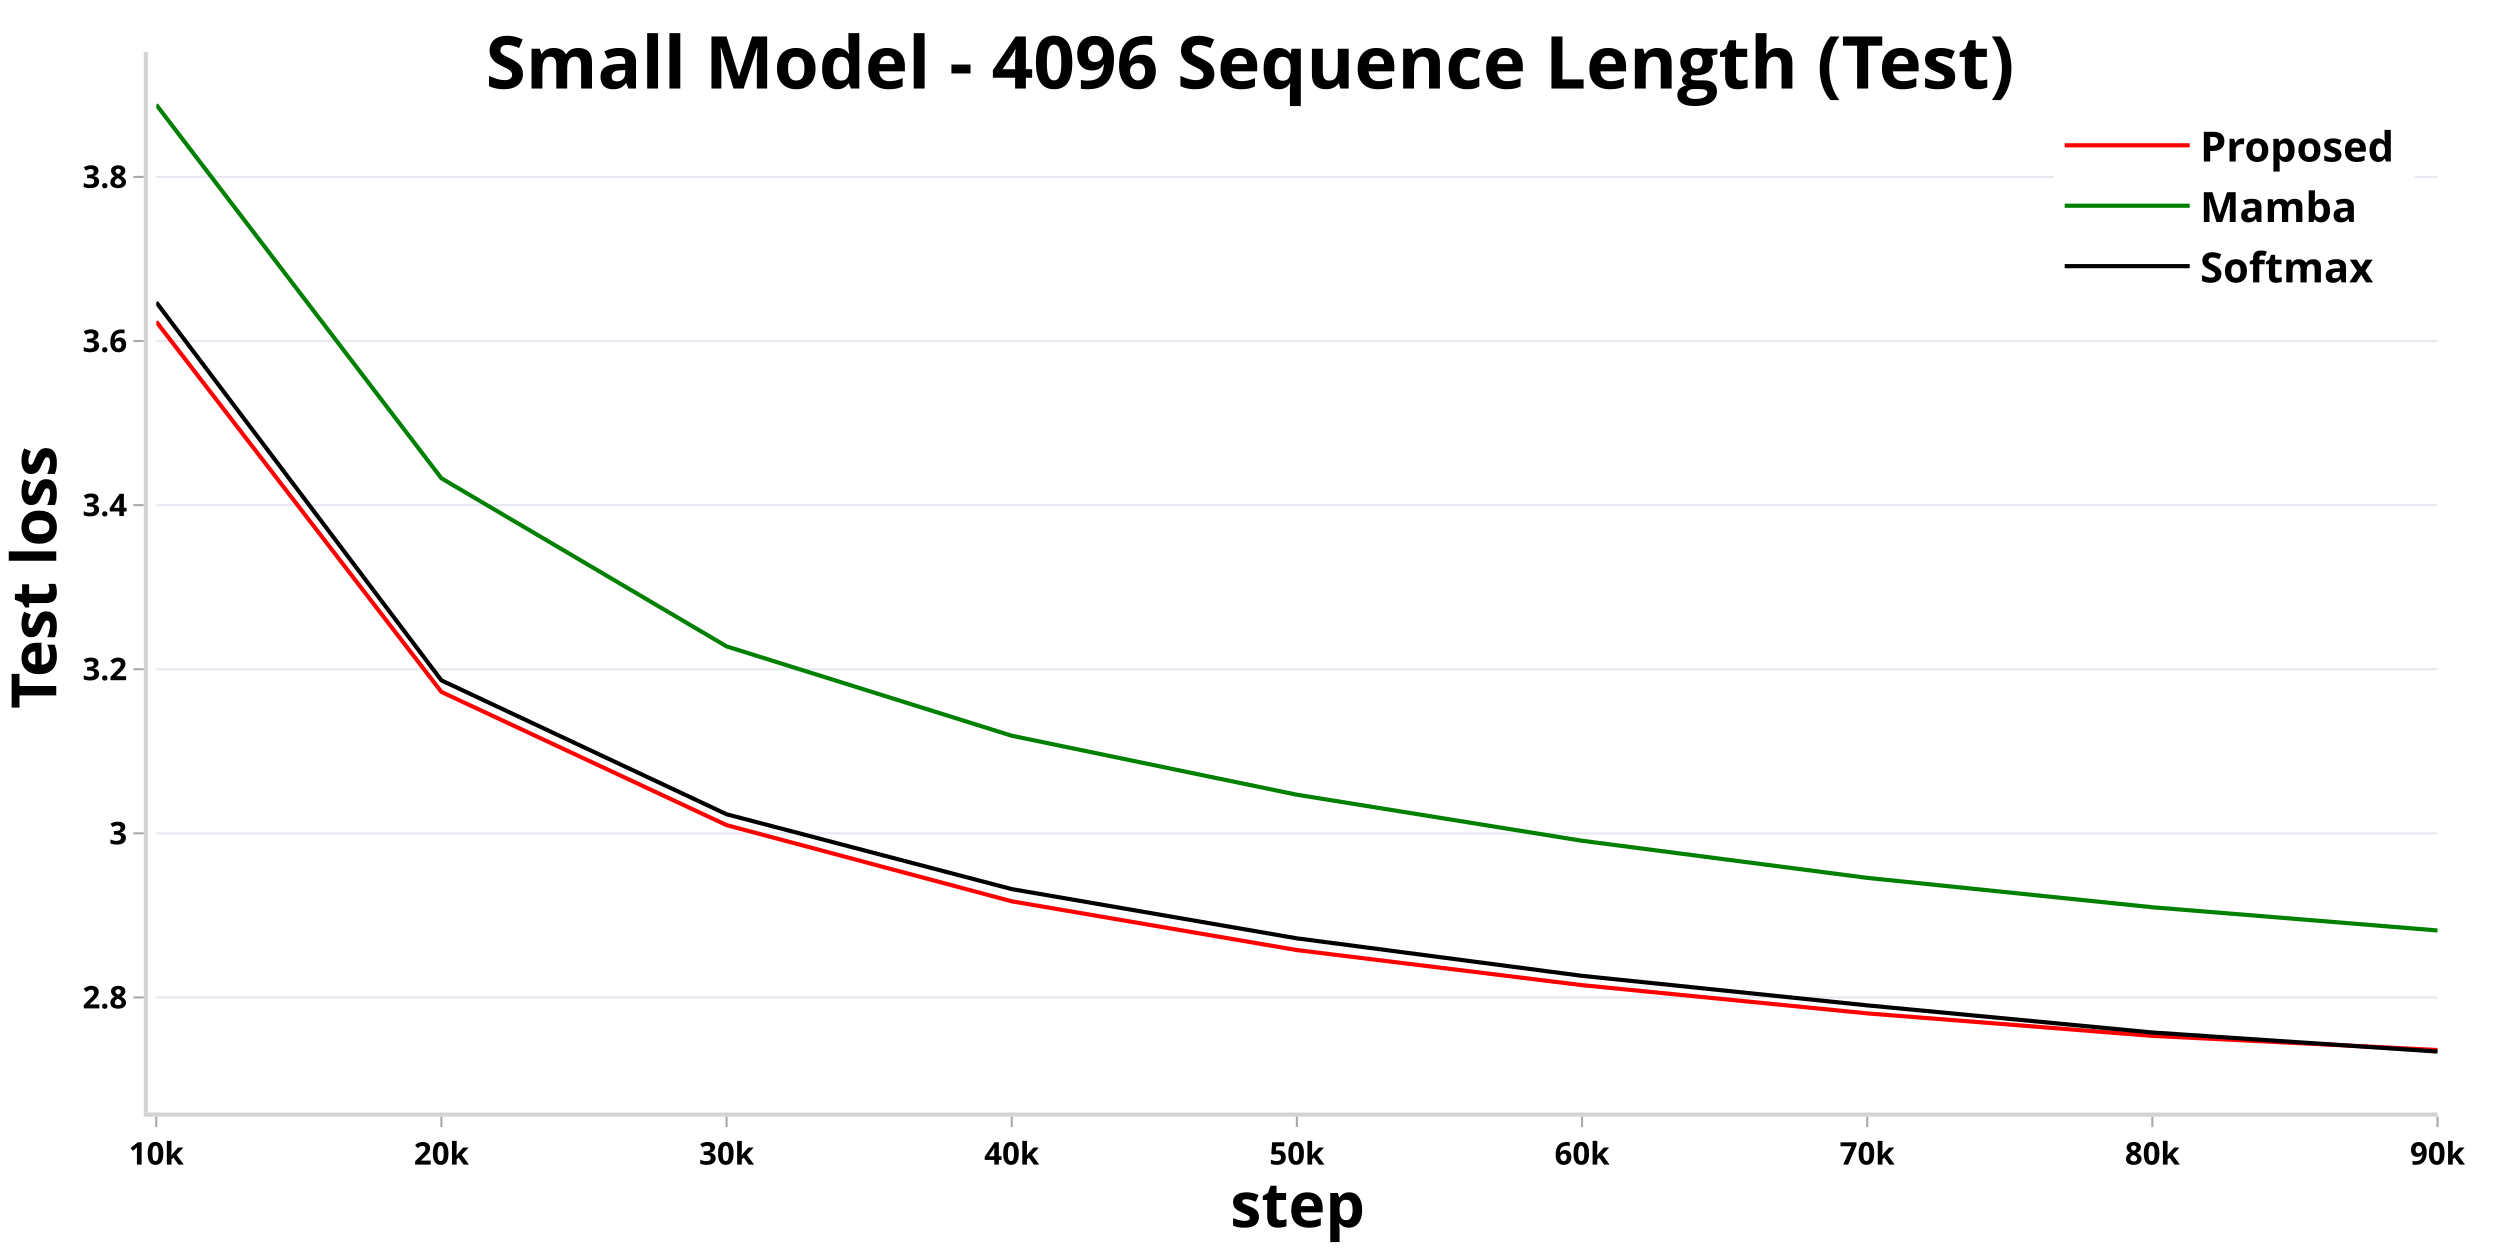
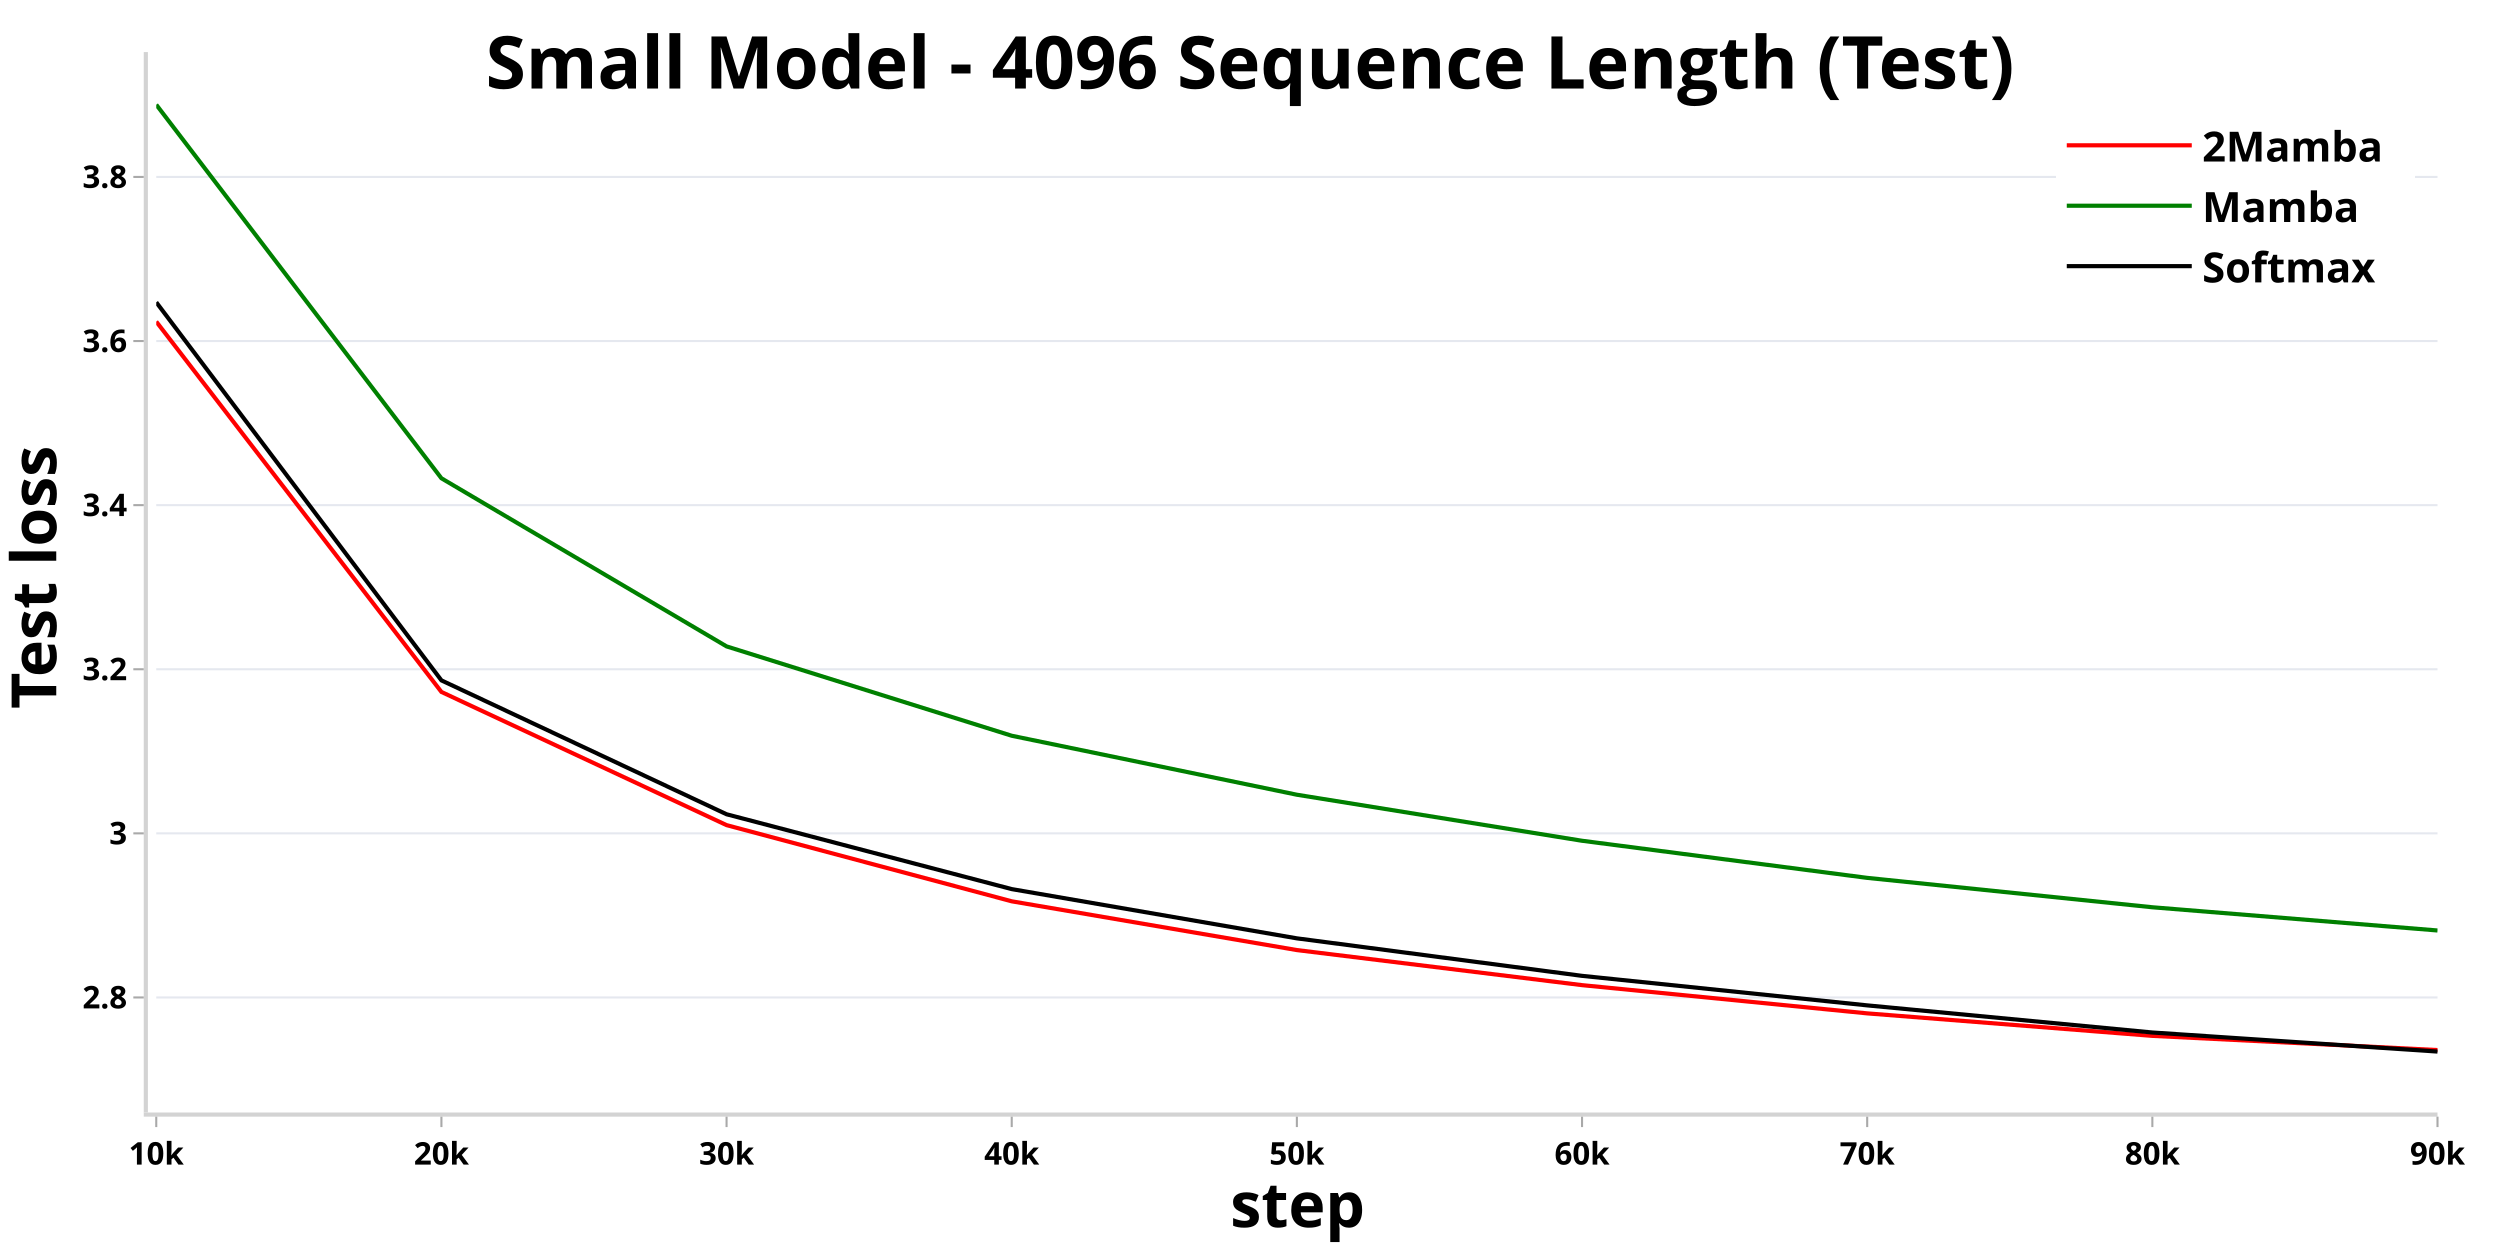
<svg xmlns="http://www.w3.org/2000/svg" class="main-svg" width="1200" height="600" style="" viewBox="0 0 1200 600">
  <rect x="0" y="0" width="1200" height="600" style="fill: rgb(255, 255, 255); fill-opacity: 1;" />
-   <defs id="defs-d9e332">
+   <defs id="defs-b6415c">
    <g class="clips">
-       <clipPath id="clipd9e332xyplot" class="plotclip">
+       <clipPath id="clipb6415cxyplot" class="plotclip">
        <rect width="1095" height="505" />
      </clipPath>
-       <clipPath class="axesclip" id="clipd9e332x">
+       <clipPath class="axesclip" id="clipb6415cx">
        <rect x="75" y="0" width="1095" height="600" />
      </clipPath>
-       <clipPath class="axesclip" id="clipd9e332y">
+       <clipPath class="axesclip" id="clipb6415cy">
        <rect x="0" y="25" width="1200" height="505" />
      </clipPath>
-       <clipPath class="axesclip" id="clipd9e332xy">
+       <clipPath class="axesclip" id="clipb6415cxy">
        <rect x="75" y="25" width="1095" height="505" />
      </clipPath>
    </g>
    <g class="gradients" />
    <g class="patterns" />
  </defs>
  <g class="bglayer" />
  <g class="layer-below">
    <g class="imagelayer" />
    <g class="shapelayer" />
  </g>
  <g class="cartesianlayer">
    <g class="subplot xy">
      <g class="layer-subplot">
        <g class="shapelayer" />
        <g class="imagelayer" />
      </g>
      <g class="minor-gridlayer">
        <g class="x" />
        <g class="y" />
      </g>
      <g class="gridlayer">
        <g class="x" />
        <g class="y">
          <path class="ygrid crisp" transform="translate(0,478.78)" d="M75,0h1095" style="stroke: rgb(229, 232, 239); stroke-opacity: 1; stroke-width: 1px;" />
          <path class="ygrid crisp" transform="translate(0,400.01)" d="M75,0h1095" style="stroke: rgb(229, 232, 239); stroke-opacity: 1; stroke-width: 1px;" />
          <path class="ygrid crisp" transform="translate(0,321.24)" d="M75,0h1095" style="stroke: rgb(229, 232, 239); stroke-opacity: 1; stroke-width: 1px;" />
          <path class="ygrid crisp" transform="translate(0,242.47)" d="M75,0h1095" style="stroke: rgb(229, 232, 239); stroke-opacity: 1; stroke-width: 1px;" />
          <path class="ygrid crisp" transform="translate(0,163.7)" d="M75,0h1095" style="stroke: rgb(229, 232, 239); stroke-opacity: 1; stroke-width: 1px;" />
          <path class="ygrid crisp" transform="translate(0,84.93)" d="M75,0h1095" style="stroke: rgb(229, 232, 239); stroke-opacity: 1; stroke-width: 1px;" />
        </g>
      </g>
      <g class="zerolinelayer" />
      <g class="layer-between">
        <g class="shapelayer" />
        <g class="imagelayer" />
      </g>
      <path class="xlines-below" />
      <path class="ylines-below" />
      <g class="overlines-below" />
      <g class="xaxislayer-below" />
      <g class="yaxislayer-below" />
      <g class="overaxes-below" />
      <g class="overplot">
-         <g class="xy" transform="translate(75,25)" clip-path="url(#clipd9e332xyplot)">
+         <g class="xy" transform="translate(75,25)" clip-path="url(#clipb6415cxyplot)">
          <g class="scatterlayer mlayer">
-             <g class="trace scatter tracea9baf3" style="stroke-miterlimit: 2; opacity: 1;">
+             <g class="trace scatter traceff4db6" style="stroke-miterlimit: 2; opacity: 1;">
              <g class="fills" />
              <g class="errorbars" />
              <g class="lines">
                <path class="js-line" d="M0,129.37L136.88,307.14L273.75,371.06L410.63,407.63L547.5,431.04L684.38,447.87L821.25,461.42L958.13,472.22L1095,479.03" style="vector-effect: none; fill: none; stroke: rgb(255, 0, 0); stroke-opacity: 1; stroke-width: 2px; opacity: 1;" />
              </g>
              <g class="points" />
              <g class="text" />
            </g>
-             <g class="trace scatter trace1e601d" style="stroke-miterlimit: 2; opacity: 1;">
+             <g class="trace scatter trace2b1d02" style="stroke-miterlimit: 2; opacity: 1;">
              <g class="fills" />
              <g class="errorbars" />
              <g class="lines">
                <path class="js-line" d="M0,25.25L136.88,204.58L273.75,285.27L410.63,328.16L547.5,356.47L684.38,378.57L821.25,396.38L958.13,410.49L1095,421.63" style="vector-effect: none; fill: none; stroke: rgb(0, 128, 0); stroke-opacity: 1; stroke-width: 2px; opacity: 1;" />
              </g>
              <g class="points" />
              <g class="text" />
            </g>
-             <g class="trace scatter tracea3c653" style="stroke-miterlimit: 2; opacity: 1;">
+             <g class="trace scatter traced94970" style="stroke-miterlimit: 2; opacity: 1;">
              <g class="fills" />
              <g class="errorbars" />
              <g class="lines">
                <path class="js-line" d="M0,120.09L136.88,301.58L273.75,365.85L410.63,401.77L547.5,425.41L684.38,443.41L821.25,457.58L958.13,470.6L1095,479.75" style="vector-effect: none; fill: none; stroke: rgb(0, 0, 0); stroke-opacity: 1; stroke-width: 2px; opacity: 1;" />
              </g>
              <g class="points" />
              <g class="text" />
            </g>
          </g>
        </g>
      </g>
      <g class="zerolinelayer-above" />
      <path class="xlines-above crisp" d="M69,535H1170" style="fill: none; stroke-width: 2px; stroke: rgb(211, 211, 211); stroke-opacity: 1;" />
      <path class="ylines-above crisp" d="M70,25V534" style="fill: none; stroke-width: 2px; stroke: rgb(211, 211, 211); stroke-opacity: 1;" />
      <g class="overlines-above" />
      <g class="xaxislayer-above">
        <path class="xtick ticks crisp" d="M0,536v5" transform="translate(75,0)" style="stroke: rgb(169, 169, 169); stroke-opacity: 1; stroke-width: 1px;" />
        <path class="xtick ticks crisp" d="M0,536v5" transform="translate(211.88,0)" style="stroke: rgb(169, 169, 169); stroke-opacity: 1; stroke-width: 1px;" />
        <path class="xtick ticks crisp" d="M0,536v5" transform="translate(348.75,0)" style="stroke: rgb(169, 169, 169); stroke-opacity: 1; stroke-width: 1px;" />
        <path class="xtick ticks crisp" d="M0,536v5" transform="translate(485.63,0)" style="stroke: rgb(169, 169, 169); stroke-opacity: 1; stroke-width: 1px;" />
        <path class="xtick ticks crisp" d="M0,536v5" transform="translate(622.5,0)" style="stroke: rgb(169, 169, 169); stroke-opacity: 1; stroke-width: 1px;" />
        <path class="xtick ticks crisp" d="M0,536v5" transform="translate(759.38,0)" style="stroke: rgb(169, 169, 169); stroke-opacity: 1; stroke-width: 1px;" />
        <path class="xtick ticks crisp" d="M0,536v5" transform="translate(896.25,0)" style="stroke: rgb(169, 169, 169); stroke-opacity: 1; stroke-width: 1px;" />
        <path class="xtick ticks crisp" d="M0,536v5" transform="translate(1033.13,0)" style="stroke: rgb(169, 169, 169); stroke-opacity: 1; stroke-width: 1px;" />
        <path class="xtick ticks crisp" d="M0,536v5" transform="translate(1170,0)" style="stroke: rgb(169, 169, 169); stroke-opacity: 1; stroke-width: 1px;" />
        <g class="xtick">
          <text text-anchor="middle" x="0" y="559" transform="translate(75,0)" style="font-family: 'Open Sans', verdana, arial, sans-serif; font-size: 15px; fill: rgb(0, 0, 0); fill-opacity: 1; font-weight: bold; white-space: pre;">10k</text>
        </g>
        <g class="xtick">
          <text text-anchor="middle" x="0" y="559" style="font-family: 'Open Sans', verdana, arial, sans-serif; font-size: 15px; fill: rgb(0, 0, 0); fill-opacity: 1; font-weight: bold; white-space: pre;" transform="translate(211.88,0)">20k</text>
        </g>
        <g class="xtick">
          <text text-anchor="middle" x="0" y="559" style="font-family: 'Open Sans', verdana, arial, sans-serif; font-size: 15px; fill: rgb(0, 0, 0); fill-opacity: 1; font-weight: bold; white-space: pre;" transform="translate(348.75,0)">30k</text>
        </g>
        <g class="xtick">
          <text text-anchor="middle" x="0" y="559" style="font-family: 'Open Sans', verdana, arial, sans-serif; font-size: 15px; fill: rgb(0, 0, 0); fill-opacity: 1; font-weight: bold; white-space: pre;" transform="translate(485.63,0)">40k</text>
        </g>
        <g class="xtick">
          <text text-anchor="middle" x="0" y="559" style="font-family: 'Open Sans', verdana, arial, sans-serif; font-size: 15px; fill: rgb(0, 0, 0); fill-opacity: 1; font-weight: bold; white-space: pre;" transform="translate(622.5,0)">50k</text>
        </g>
        <g class="xtick">
          <text text-anchor="middle" x="0" y="559" style="font-family: 'Open Sans', verdana, arial, sans-serif; font-size: 15px; fill: rgb(0, 0, 0); fill-opacity: 1; font-weight: bold; white-space: pre;" transform="translate(759.38,0)">60k</text>
        </g>
        <g class="xtick">
          <text text-anchor="middle" x="0" y="559" style="font-family: 'Open Sans', verdana, arial, sans-serif; font-size: 15px; fill: rgb(0, 0, 0); fill-opacity: 1; font-weight: bold; white-space: pre;" transform="translate(896.25,0)">70k</text>
        </g>
        <g class="xtick">
          <text text-anchor="middle" x="0" y="559" style="font-family: 'Open Sans', verdana, arial, sans-serif; font-size: 15px; fill: rgb(0, 0, 0); fill-opacity: 1; font-weight: bold; white-space: pre;" transform="translate(1033.13,0)">80k</text>
        </g>
        <g class="xtick">
          <text text-anchor="middle" x="0" y="559" style="font-family: 'Open Sans', verdana, arial, sans-serif; font-size: 15px; fill: rgb(0, 0, 0); fill-opacity: 1; font-weight: bold; white-space: pre;" transform="translate(1170,0)">90k</text>
        </g>
      </g>
      <g class="yaxislayer-above">
        <path class="ytick ticks crisp" d="M69,0h-5" transform="translate(0,478.78)" style="stroke: rgb(169, 169, 169); stroke-opacity: 1; stroke-width: 1px;" />
        <path class="ytick ticks crisp" d="M69,0h-5" transform="translate(0,400.01)" style="stroke: rgb(169, 169, 169); stroke-opacity: 1; stroke-width: 1px;" />
        <path class="ytick ticks crisp" d="M69,0h-5" transform="translate(0,321.24)" style="stroke: rgb(169, 169, 169); stroke-opacity: 1; stroke-width: 1px;" />
        <path class="ytick ticks crisp" d="M69,0h-5" transform="translate(0,242.47)" style="stroke: rgb(169, 169, 169); stroke-opacity: 1; stroke-width: 1px;" />
        <path class="ytick ticks crisp" d="M69,0h-5" transform="translate(0,163.7)" style="stroke: rgb(169, 169, 169); stroke-opacity: 1; stroke-width: 1px;" />
        <path class="ytick ticks crisp" d="M69,0h-5" transform="translate(0,84.93)" style="stroke: rgb(169, 169, 169); stroke-opacity: 1; stroke-width: 1px;" />
        <g class="ytick">
          <text text-anchor="end" x="61" y="5.25" transform="translate(0,478.78)" style="font-family: 'Open Sans', verdana, arial, sans-serif; font-size: 15px; fill: rgb(0, 0, 0); fill-opacity: 1; font-weight: bold; white-space: pre;">2.8</text>
        </g>
        <g class="ytick">
          <text text-anchor="end" x="61" y="5.25" style="font-family: 'Open Sans', verdana, arial, sans-serif; font-size: 15px; fill: rgb(0, 0, 0); fill-opacity: 1; font-weight: bold; white-space: pre;" transform="translate(0,400.01)">3</text>
        </g>
        <g class="ytick">
          <text text-anchor="end" x="61" y="5.25" style="font-family: 'Open Sans', verdana, arial, sans-serif; font-size: 15px; fill: rgb(0, 0, 0); fill-opacity: 1; font-weight: bold; white-space: pre;" transform="translate(0,321.24)">3.2</text>
        </g>
        <g class="ytick">
          <text text-anchor="end" x="61" y="5.25" style="font-family: 'Open Sans', verdana, arial, sans-serif; font-size: 15px; fill: rgb(0, 0, 0); fill-opacity: 1; font-weight: bold; white-space: pre;" transform="translate(0,242.47)">3.4</text>
        </g>
        <g class="ytick">
          <text text-anchor="end" x="61" y="5.25" style="font-family: 'Open Sans', verdana, arial, sans-serif; font-size: 15px; fill: rgb(0, 0, 0); fill-opacity: 1; font-weight: bold; white-space: pre;" transform="translate(0,163.7)">3.6</text>
        </g>
        <g class="ytick">
          <text text-anchor="end" x="61" y="5.25" style="font-family: 'Open Sans', verdana, arial, sans-serif; font-size: 15px; fill: rgb(0, 0, 0); fill-opacity: 1; font-weight: bold; white-space: pre;" transform="translate(0,84.93)">3.8</text>
        </g>
      </g>
      <g class="overaxes-above" />
    </g>
  </g>
  <g class="polarlayer" />
  <g class="smithlayer" />
  <g class="ternarylayer" />
  <g class="geolayer" />
  <g class="funnelarealayer" />
  <g class="pielayer" />
  <g class="iciclelayer" />
  <g class="treemaplayer" />
  <g class="sunburstlayer" />
  <g class="glimages" />
-   <defs id="topdefs-d9e332">
+   <defs id="topdefs-b6415c">
    <g class="clips" />
-     <clipPath id="legendd9e332">
-       <rect width="173" height="97" x="0" y="0" />
+     <clipPath id="legendb6415c">
+       <rect width="172" height="97" x="0" y="0" />
    </clipPath>
  </defs>
  <g class="layer-above">
    <g class="imagelayer" />
    <g class="shapelayer" />
  </g>
  <g class="infolayer">
-     <g class="legend" pointer-events="all" transform="translate(986.05,50.25)">
-       <rect class="bg" shape-rendering="crispEdges" style="stroke: rgb(68, 68, 68); stroke-opacity: 1; fill: rgb(255, 255, 255); fill-opacity: 1; stroke-width: 0px;" width="173" height="97" x="0" y="0" />
-       <g class="scrollbox" transform="" clip-path="url(#legendd9e332)">
+     <g class="legend" pointer-events="all" transform="translate(987.05,50.25)">
+       <rect class="bg" shape-rendering="crispEdges" style="stroke: rgb(68, 68, 68); stroke-opacity: 1; fill: rgb(255, 255, 255); fill-opacity: 1; stroke-width: 0px;" width="172" height="97" x="0" y="0" />
+       <g class="scrollbox" transform="" clip-path="url(#legendb6415c)">
        <g class="groups">
          <g class="traces" transform="translate(0,19.5)" style="opacity: 1;">
-             <text class="legendtext" text-anchor="start" x="70" y="7.8" style="font-family: 'Open Sans', verdana, arial, sans-serif; font-size: 20px; fill: rgb(0, 0, 0); fill-opacity: 1; font-weight: bold; white-space: pre;">Proposed </text>
+             <text class="legendtext" text-anchor="start" x="70" y="7.8" style="font-family: 'Open Sans', verdana, arial, sans-serif; font-size: 20px; fill: rgb(0, 0, 0); fill-opacity: 1; font-weight: bold; white-space: pre;">2Mamba   </text>
            <g class="layers" style="opacity: 1;">
              <g class="legendfill" />
              <g class="legendlines">
                <path class="js-line" d="M5,0h60" style="fill: none; stroke: rgb(255, 0, 0); stroke-opacity: 1; stroke-width: 2px;" />
              </g>
              <g class="legendsymbols">
                <g class="legendpoints" />
              </g>
            </g>
-             <rect class="legendtoggle" x="0" y="-14.5" width="167.797" height="29" style="fill: rgb(0, 0, 0); fill-opacity: 0;" />
+             <rect class="legendtoggle" x="0" y="-14.5" width="166.703" height="29" style="fill: rgb(0, 0, 0); fill-opacity: 0;" />
          </g>
          <g class="traces" transform="translate(0,48.5)" style="opacity: 1;">
-             <text class="legendtext" text-anchor="start" x="70" y="7.8" style="font-family: 'Open Sans', verdana, arial, sans-serif; font-size: 20px; fill: rgb(0, 0, 0); fill-opacity: 1; font-weight: bold; white-space: pre;">Mamba </text>
+             <text class="legendtext" text-anchor="start" x="70" y="7.8" style="font-family: 'Open Sans', verdana, arial, sans-serif; font-size: 20px; fill: rgb(0, 0, 0); fill-opacity: 1; font-weight: bold; white-space: pre;">Mamba  </text>
            <g class="layers" style="opacity: 1;">
              <g class="legendfill" />
              <g class="legendlines">
                <path class="js-line" d="M5,0h60" style="fill: none; stroke: rgb(0, 128, 0); stroke-opacity: 1; stroke-width: 2px;" />
              </g>
              <g class="legendsymbols">
                <g class="legendpoints" />
              </g>
            </g>
-             <rect class="legendtoggle" x="0" y="-14.5" width="167.797" height="29" style="fill: rgb(0, 0, 0); fill-opacity: 0;" />
+             <rect class="legendtoggle" x="0" y="-14.5" width="166.703" height="29" style="fill: rgb(0, 0, 0); fill-opacity: 0;" />
          </g>
          <g class="traces" transform="translate(0,77.5)" style="opacity: 1;">
-             <text class="legendtext" text-anchor="start" x="70" y="7.8" style="font-family: 'Open Sans', verdana, arial, sans-serif; font-size: 20px; fill: rgb(0, 0, 0); fill-opacity: 1; font-weight: bold; white-space: pre;">Softmax </text>
+             <text class="legendtext" text-anchor="start" x="70" y="7.8" style="font-family: 'Open Sans', verdana, arial, sans-serif; font-size: 20px; fill: rgb(0, 0, 0); fill-opacity: 1; font-weight: bold; white-space: pre;">Softmax   </text>
            <g class="layers" style="opacity: 1;">
              <g class="legendfill" />
              <g class="legendlines">
                <path class="js-line" d="M5,0h60" style="fill: none; stroke: rgb(0, 0, 0); stroke-opacity: 1; stroke-width: 2px;" />
              </g>
              <g class="legendsymbols">
                <g class="legendpoints" />
              </g>
            </g>
-             <rect class="legendtoggle" x="0" y="-14.5" width="167.797" height="29" style="fill: rgb(0, 0, 0); fill-opacity: 0;" />
+             <rect class="legendtoggle" x="0" y="-14.5" width="166.703" height="29" style="fill: rgb(0, 0, 0); fill-opacity: 0;" />
          </g>
        </g>
      </g>
      <rect class="scrollbar" rx="20" ry="3" width="0" height="0" style="fill: rgb(128, 139, 164); fill-opacity: 1;" x="0" y="0" />
    </g>
    <g class="g-gtitle">
      <text class="gtitle" x="600" y="18" text-anchor="middle" dy="0.7em" style="opacity: 1; font-family: 'Open Sans', verdana, arial, sans-serif; font-size: 35px; fill: rgb(0, 0, 0); fill-opacity: 1; font-weight: bold; white-space: pre;">Small Model - 4096 Sequence Length (Test)</text>
    </g>
    <g class="g-xtitle" />
    <g class="g-ytitle" />
    <g class="annotation" data-index="0" style="opacity: 1;">
      <g class="annotation-text-g" transform="rotate(0,622.5,578.5)">
        <g class="cursor-pointer" transform="translate(590,560)">
          <rect class="bg" x="0.5" y="0.5" width="65" height="36" style="stroke-width: 1px; stroke: rgb(0, 0, 0); stroke-opacity: 0; fill: rgb(0, 0, 0); fill-opacity: 0;" />
          <text class="annotation-text" text-anchor="middle" x="32.844" y="29" style="font-family: 'Open Sans', verdana, arial, sans-serif; font-size: 30px; fill: rgb(0, 0, 0); fill-opacity: 1; font-weight: bold; white-space: pre;">step</text>
        </g>
      </g>
    </g>
    <g class="annotation" data-index="1" style="opacity: 1;">
      <g class="annotation-text-g" transform="rotate(-90,16.5,277.5)">
        <g class="cursor-pointer" transform="translate(-49,259)">
          <rect class="bg" x="0.5" y="0.5" width="131" height="36" style="stroke-width: 1px; stroke: rgb(0, 0, 0); stroke-opacity: 0; fill: rgb(0, 0, 0); fill-opacity: 0;" />
          <text class="annotation-text" text-anchor="middle" x="65.914" y="29" style="font-family: 'Open Sans', verdana, arial, sans-serif; font-size: 30px; fill: rgb(0, 0, 0); fill-opacity: 1; font-weight: bold; white-space: pre;">Test loss</text>
        </g>
      </g>
    </g>
  </g>
</svg>
